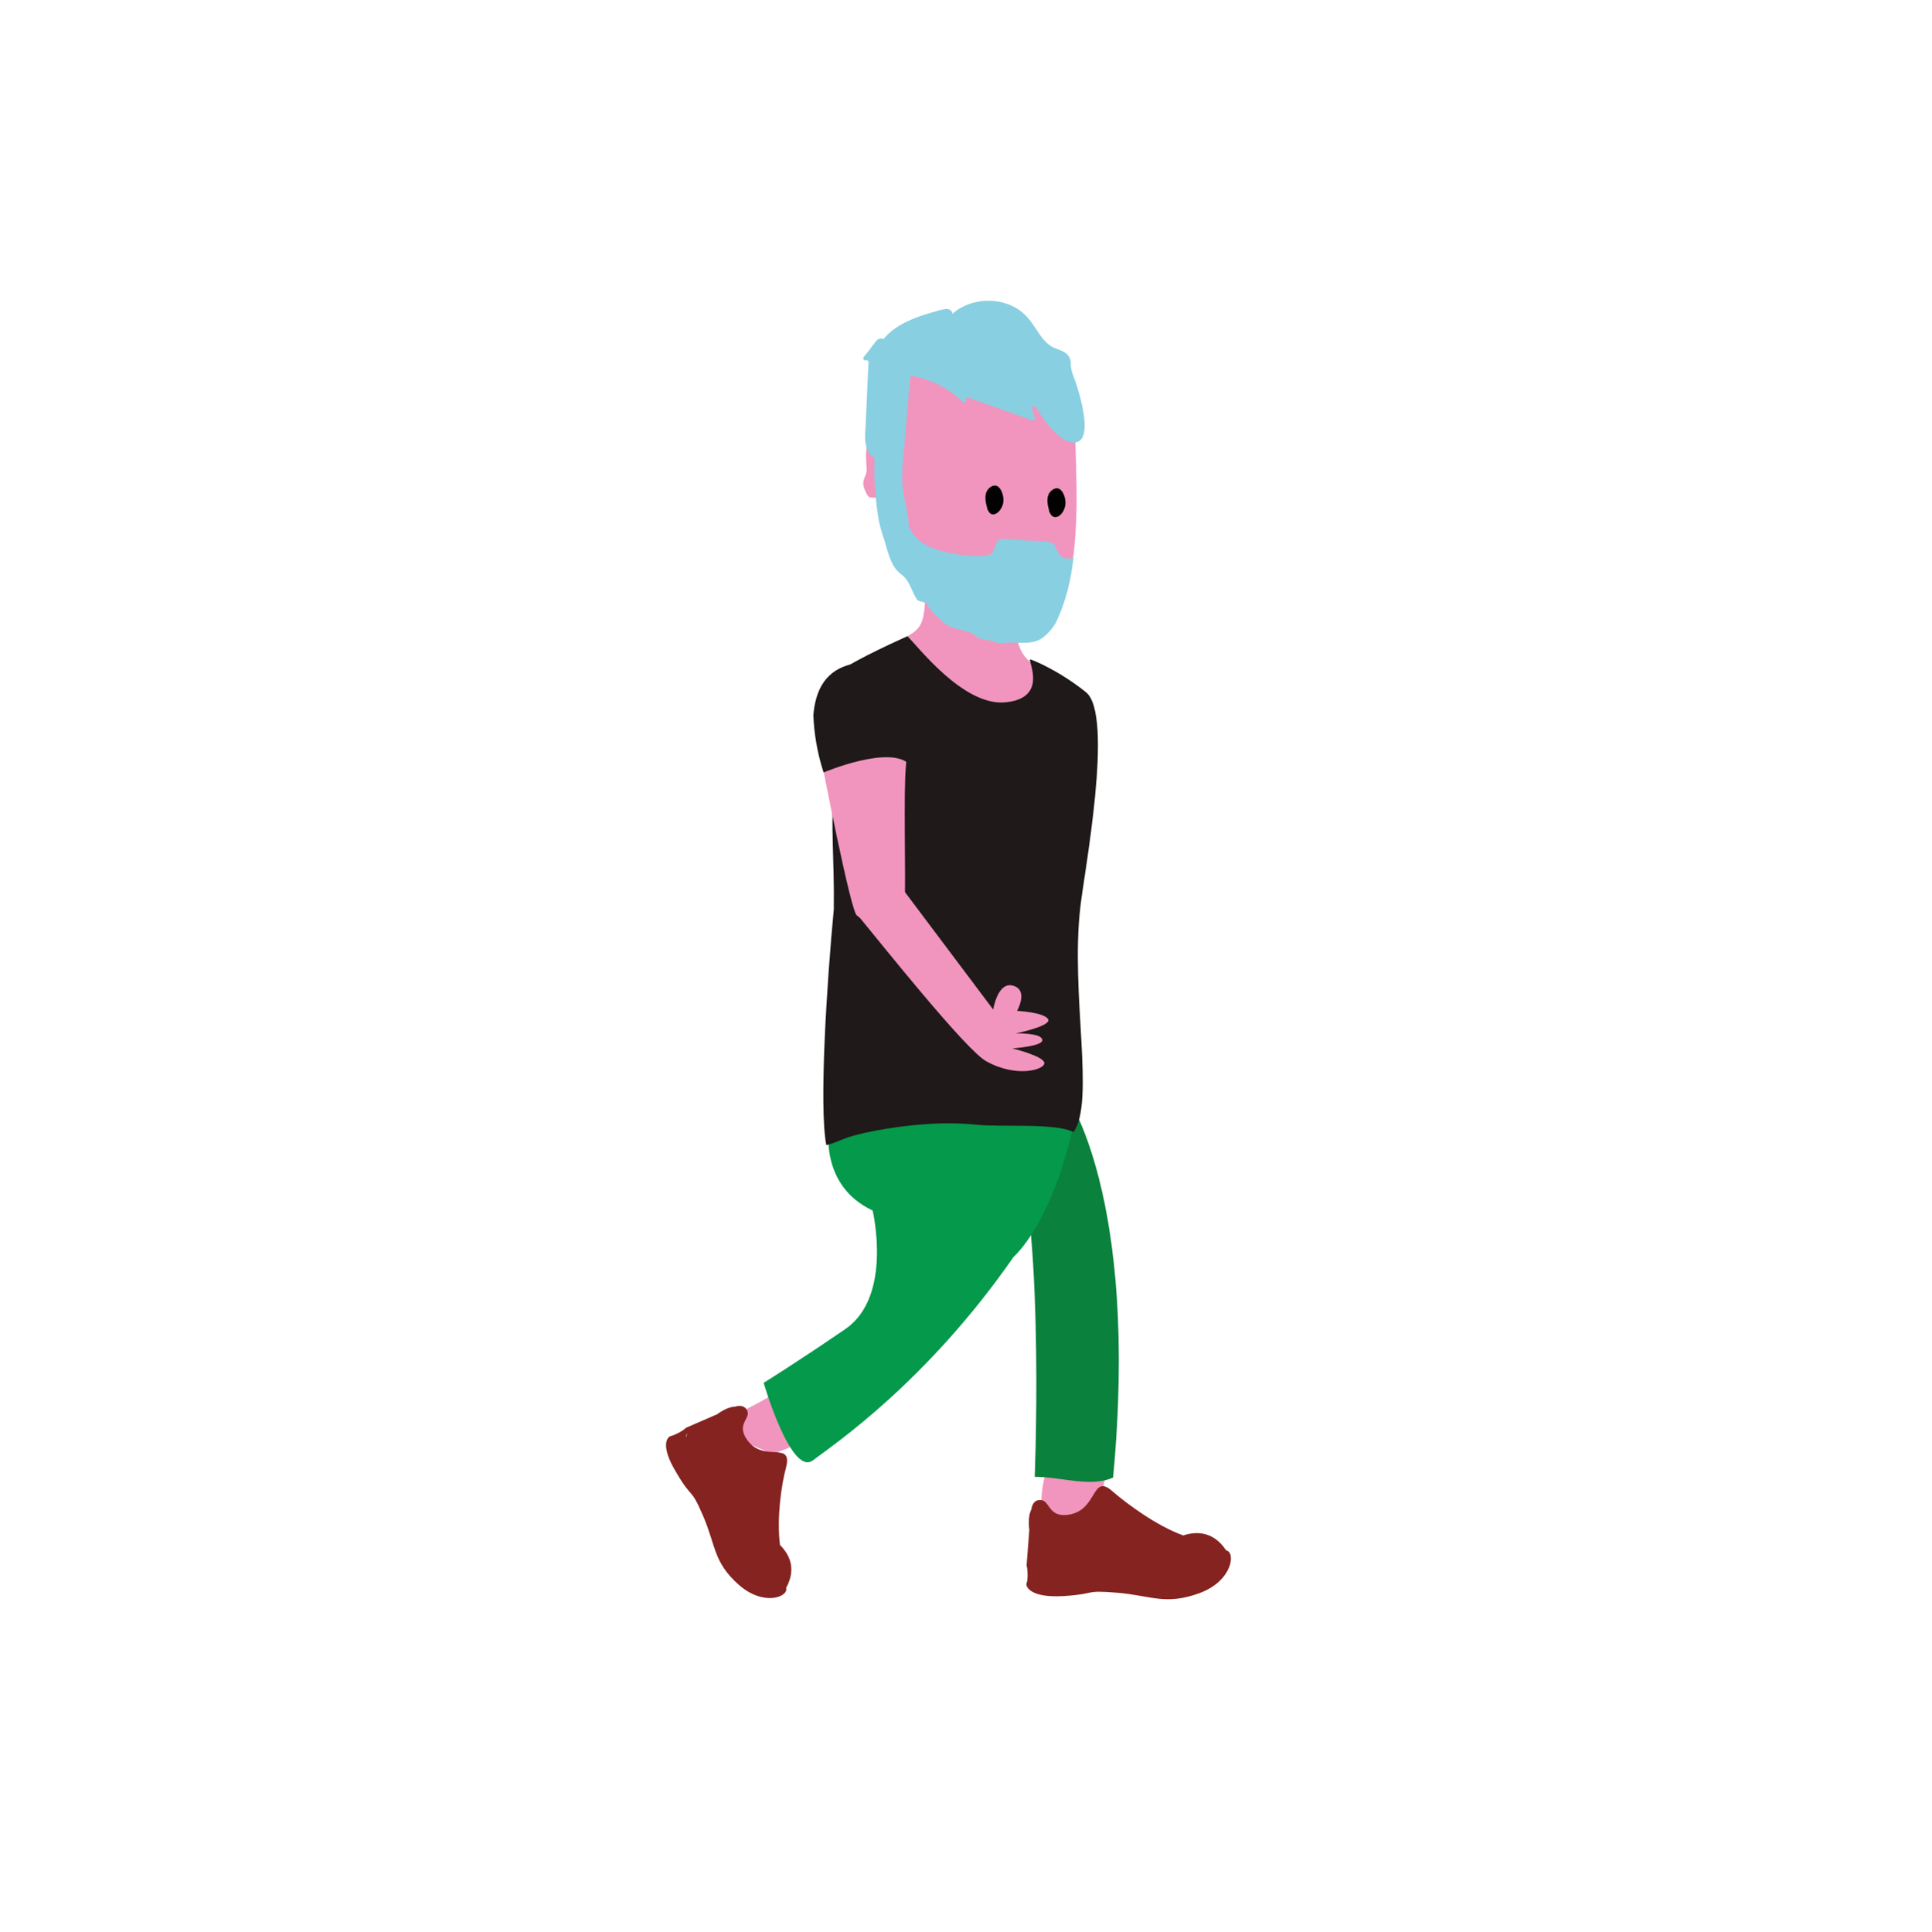
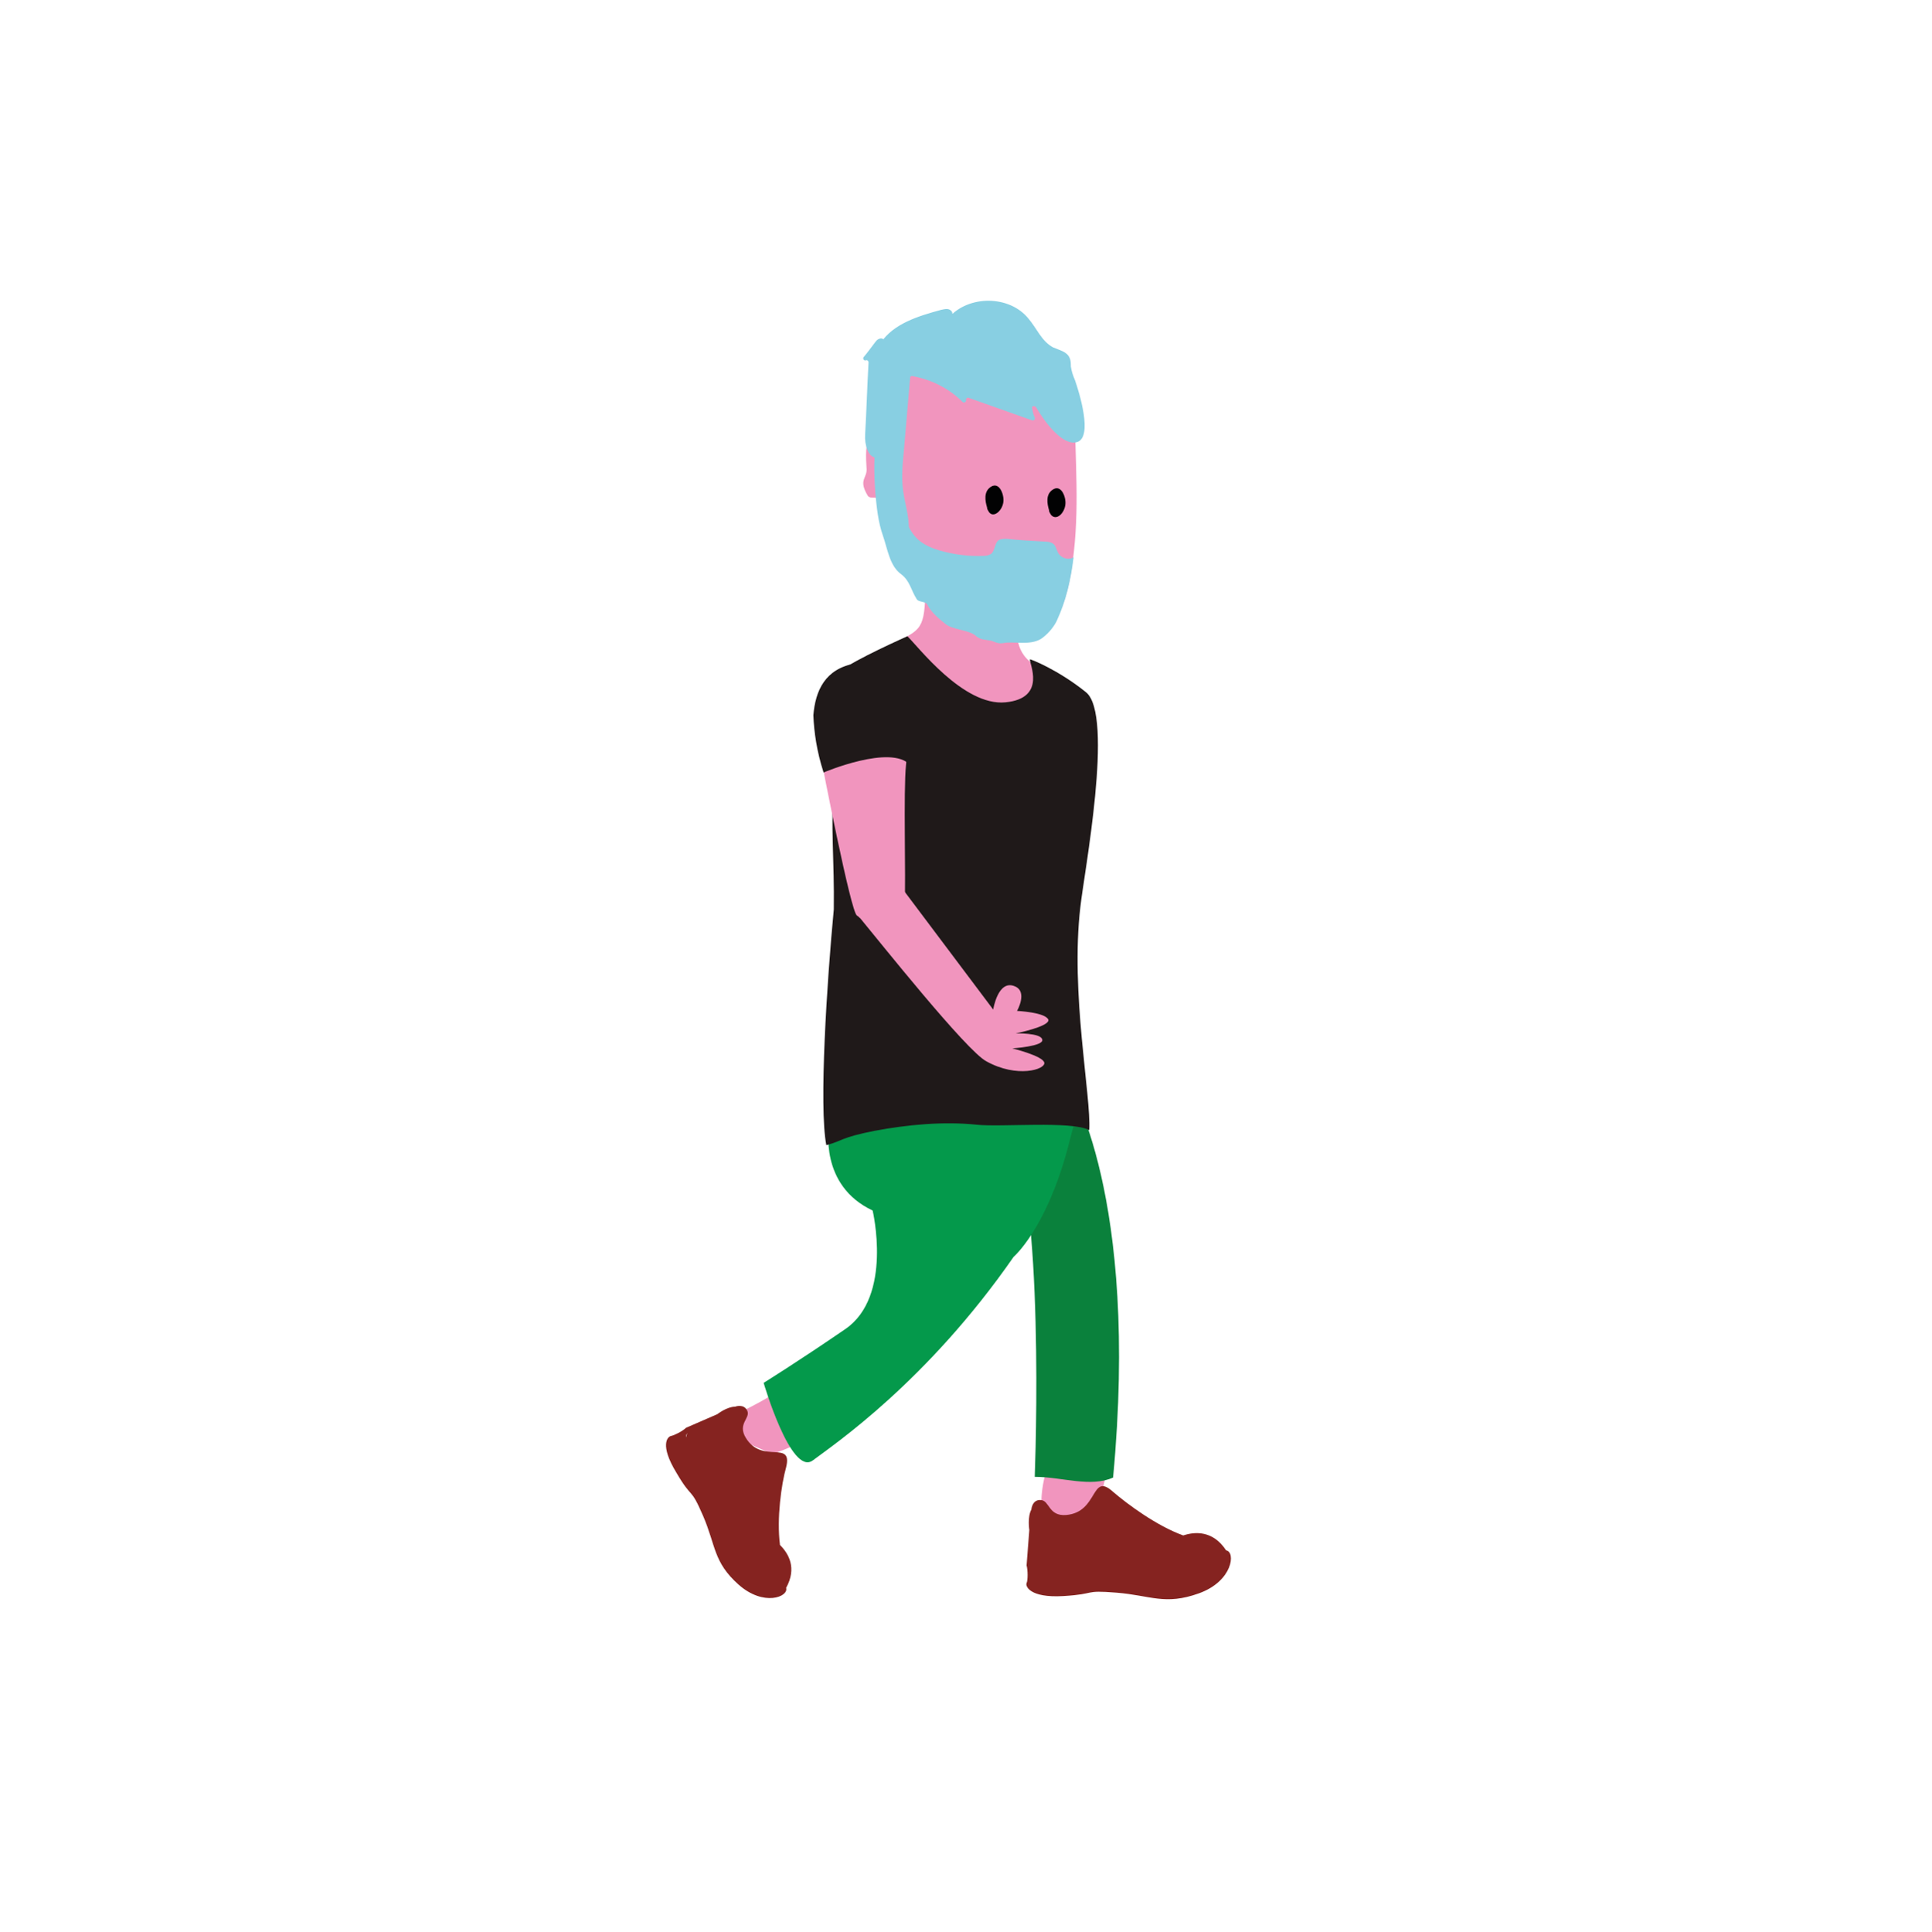
<svg xmlns="http://www.w3.org/2000/svg" version="1.1" id="Capa_1" x="0px" y="0px" viewBox="0 0 283.5 283.5" style="enable-background:new 0 0 283.5 283.5;" xml:space="preserve">
  <style type="text/css">
	.st0{fill:#F195BE;}
	.st1{fill:#852320;}
	.st2{fill:#0A813C;}
	.st3{fill:#88CFE2;}
	.st4{fill:#020203;}
	.st5{fill:#04994B;}
	.st6{fill:#1F1919;}
</style>
  <g>
-     <g>
-       <path class="st0" d="M162.9,215.1c-1.5-0.8-3-0.5-5.4-0.2c-1,0.1-2.2,0.3-3.3,1.1c-0.3,0.2-0.5,0.3-0.8,0.6    c-0.4,1.5-0.8,4.3-0.3,5.9c1,3.2,8.6-1.1,9.4-2.5c0.7-1.1-0.9-0.1-0.4-1.7C161.7,218.6,162.5,216.2,162.9,215.1z" />
-       <path class="st1" d="M180,227.6c-1.9-2.9-4.5-2.8-6.3-2.2c-3.9-1.4-8.2-4.6-10.3-6.4c-3.3-3-2.1,3-6.9,3.4    c-2.6,0.2-2.4-2.1-3.7-2.2c-1.3-0.1-1.4,1.4-1.4,1.4c-0.6,1.1-0.3,3-0.3,3l-0.4,5.2c0.2,0.7,0.2,2.2,0,2.6    c-0.2,0.4,0.4,2.2,5.4,1.9c5-0.3,2.8-0.9,7.8-0.5c5,0.4,7.1,1.9,12.1,0.1C181,232.1,181.4,227.8,180,227.6z M151.6,230    c0.1,0.2,0.3,0.3,0.4,0.4C151.9,230.3,151.7,230.2,151.6,230z" />
-     </g>
-     <path class="st2" d="M151.9,216.8c4,0,8.2,1.6,11.5,0.1c3.9-41.6-7-56.3-7-56.3l-9.2,3.1C153.1,170.7,152.2,208.6,151.9,216.8z" />
-     <path class="st0" d="M121.9,208.9c-1-0.5-1.2,0.6-1.8,0.1c-1.9-1.7-3.2-3.2-4.4-5.3c0,0-0.1,0-0.1,0c-0.1,0-0.2-0.1-0.3-0.2   c-5.2,3.6-10.7,5.5-10.7,5.5s3.3,2.3,8.8,4.4C113.3,213.5,118.6,211.8,121.9,208.9z" />
-     <path class="st0" d="M149.9,87.9c0.5-3.2,2.4-6.2,2.4-9.3c-1.4,0.6-2.6,1.9-3.7,2.8c-1.7,1.4-3.4,2.7-5.2,4.1   c-1.7,1.4-0.4-3.2-2.2-2c-1.1,0.7-4-1.9-5.2-1.3c-0.3,8.5,0.1,9.7-3,11.3c-0.9,2.8-4.4,7.4-5.6,10.1c5.1,3,26.3,8.4,26.9-4.8   C147.9,96.6,149.2,92.3,149.9,87.9z" />
-     <path class="st0" d="M127.2,68.6c-0.4-5.9,1.2-3.3,1.5-6.6c0.2-2.5,0.7-7.7,2.9-9c2.2-1.2,4.7-1.7,7.3-1.8c4.2-0.2,8.5,0.4,12.5,2   c2.3,0.9,4.7,2.4,5.7,4.7c0.7,1.5,0.7,3.1,0.7,4.7c0.2,8,0.7,14.8-0.8,22.7c-0.4,1.9-1.3,5.2-2.7,6.6c-1.9,1.9-4.9,2-7.6,2   c-1.5-0.8-2.8-2.1-4.1-3.2c-1.8-1.5-3.4-3.2-5-4.8c-1.6-1.6-3.2-3.1-4.8-4.7c-0.7-0.8-1.6-1.6-2.5-2.1c0-0.3,0.1-0.5,0.2-0.8   c-1-0.1-1.4-1.3-1.4-2.2c0-1,0.3-2-0.2-2.8c-0.3-0.5-1.1,0-1.5-0.5C125.9,70.3,127.4,70.3,127.2,68.6z" />
-     <path class="st3" d="M151.5,59.9c0.1,0.5,0.2,1,0.4,1.4c0.1,0.2-0.1,0.5-0.4,0.4c-3.1-1.1-6.2-2.2-9.3-3.3   c-0.2-0.1-0.4,0.1-0.4,0.3c0,0,0,0,0,0c0.1,0.3-0.3,0.5-0.5,0.3c-2-2-4.6-3.3-7.4-3.8c-0.2,0-0.3,0.1-0.3,0.3   c-0.3,3.5-0.6,7-0.9,10.5c-0.2,2.1-0.4,4.1-0.1,6.2c0.3,2.1,1.1,4.3,0.7,6.4c0,0.1-0.1,0.2-0.2,0.2c-1.5,0.5-2.7-1.4-3.1-3   c-0.6-2.7-1-5.5-1-8.3c0-0.2-0.1-0.3-0.3-0.3c-1.3,0-1.8-2-1.7-3.4c0.2-3.5,0.3-7.1,0.5-10.6c0-0.2-0.2-0.4-0.4-0.3c0,0,0,0,0,0   c-0.3,0.1-0.5-0.3-0.3-0.5c0.6-0.7,1-1.3,1.7-2.2c0.2-0.3,0.6-0.6,1-0.5s0.1,0.9-0.2,0.6c1.9-2.8,5.5-3.9,8.8-4.8   c0.5-0.1,1.1-0.3,1.5,0.1c0.4,0.3,0.2,1.2-0.3,1c2.9-3.3,8.9-3.3,11.7,0.2c1.2,1.4,1.9,3.3,3.6,4.2c0.9,0.4,2,0.6,2.4,1.5   c0.2,0.4,0.2,0.9,0.2,1.3c0.1,0.7,0.3,1.3,0.6,2c0.6,1.7,2.7,8.4,0.3,9.1c-2.1,0.6-4.7-2.9-6-5.1C151.9,59.5,151.4,59.6,151.5,59.9   z" />
-     <path class="st3" d="M128.5,72.4c0.2,2.1,0.4,4.2,1.1,6.2s1,4.5,2.7,5.7c1.3,1,1.4,2.3,2.3,3.7c0.3,0.4,1.3,0.3,1.5,0.7   c0.6,1.2,1.7,2.1,2.7,2.9c0.9,0.8,3.5,0.9,4.4,1.7c0.2,0.2,0.4,0.3,0.6,0.4c0.6,0.3,1.5,0.2,2.1,0.5c0.5,0.2,0.9,0.3,1.4,0.2   c1.5-0.3,3.8,0.4,5.5-0.6c0.9-0.6,1.8-1.6,2.3-2.6c1.4-3,2.1-6.1,2.5-9.4c-0.8,0.5-1.9,0.1-2.3-0.7c-0.2-0.4-0.3-0.9-0.6-1.2   c-0.3-0.3-0.9-0.4-1.3-0.4c-1.9-0.1-3.7-0.2-5.6-0.4c-0.4,0-0.9,0-1.2,0.2c-0.6,0.4-0.5,1.5-1.1,2c-0.3,0.2-0.7,0.3-1.1,0.3   c-2.2,0.1-4.4-0.2-6.5-0.8c-1-0.3-2-0.7-2.9-1.4c-1.7-1.4-2.3-3.6-2.7-5.7c-0.7-3.8-1-7.8-0.7-11.7c0-0.7-0.3-3-1.6-2   c-0.6,0.5-1,2.8-1.2,3.6C128.2,66.5,128.3,69.5,128.5,72.4z" />
-     <path class="st4" d="M145.2,75.2c-0.1-0.2-0.3-0.4-0.3-0.7c-0.3-1-0.5-2.3,0.5-3c1.3-0.9,2,1.1,1.9,2.1   C147.2,74.9,145.9,76.1,145.2,75.2z" />
-     <path class="st4" d="M154.3,75.6c-0.1-0.2-0.3-0.4-0.3-0.7c-0.3-1-0.5-2.3,0.5-3c1.3-0.9,2,1.1,1.9,2.1   C156.3,75.3,155.1,76.5,154.3,75.6z" />
-     <path class="st1" d="M115.4,233.1c1.6-2.9,0.4-5-0.9-6.3c-0.5-3.9,0.2-8.9,0.9-11.4c1-4.1-3.5-0.4-5.9-4.3c-1.3-2.1,0.7-2.9,0.2-4   c-0.5-1.1-1.8-0.6-1.8-0.6c-1.2,0-2.6,1.1-2.6,1.1l-4.6,2c-0.5,0.5-1.7,1.1-2.2,1.2c-0.5,0.1-1.7,1.3,0.8,5.4   c2.4,4.1,2,1.9,3.9,6.3c1.9,4.4,1.5,6.8,5.2,10.1C112.1,235.9,115.8,234.4,115.4,233.1z M100.9,210.4c-0.1,0.2-0.1,0.4-0.2,0.6   C100.7,210.7,100.8,210.5,100.9,210.4z" />
-     <path class="st5" d="M128.1,177.7c0,0,3,12.6-4,17.4s-12,7.9-12,7.9s4,13.7,7.2,11.4c3.2-2.4,16.8-11.6,29.5-29.9   c0,0,4.7-4,7.9-15.8c3.1-11.8,1.4-5.6,1.4-5.6l-36.4,2.3C121.7,165.4,120.2,174,128.1,177.7z" />
-     <path class="st6" d="M159.4,101.6c-4.1-3.3-8.2-4.9-8.2-4.8c-0.2,0.4,2.6,5.7-3.6,6.3c-6.2,0.6-12.9-8.3-14.4-9.7   c0,0-8.1,3.6-9.6,5c-2.9,5.8-0.7,10.6-1.2,16.9c-0.5,5.7,0.1,11.1,0,18.2c-1,10.5-2.2,28.9-1.1,34.6c2.4-0.6,2-1.1,7.1-2.1   c4.8-0.9,10.1-1.4,14.9-0.9c3.6,0.4,11.7-0.3,14.3,1.1c3.2-4.6-0.5-20.4,1-33.1C159.1,128.4,163.6,104.9,159.4,101.6z" />
-     <path class="st0" d="M120.5,110.8l0.1,0.9c0,0,4.3,22.3,5.2,22.7c1.8,1.4,2.5,1,4.5,0.2c0.5-0.2,2-1.3,2.5-1.7   c0.2-4.2-0.2-16.7,0.2-20.6C133.8,106.7,120.5,110.8,120.5,110.8z" />
-     <path class="st0" d="M149.3,148.4c0,0,1.6-2.8-0.3-3.6c-2.5-1.1-3.2,3.4-3.2,3.4l-13.9-18.5c-2.3-1.1-5.6,2.2-5.8,4.9   c0,0,0,0.1,0.1,0.1c2.9,3.5,15.7,19.6,18.6,21.1c4.5,2.5,8.7,1.2,8.5,0.2c-0.2-1-4.7-2.1-4.7-2.1s4.7-0.3,4.4-1.3   c-0.2-1-3.9-0.9-3.9-0.9s5-1,4.8-2C153.5,148.6,149.3,148.4,149.3,148.4z" />
-     <path class="st6" d="M125.5,97.4c-4.4,0.8-5.8,4-6.1,7.6c0.1,2.5,0.5,5.3,1.5,8.4c0,0,9.9-4.2,12.7-1.1c1.5,1.7,1.8-4.7,0.1-11   C131.9,98.7,128.7,96.9,125.5,97.4z" />
+     <path class="st0" d="M162.9,215.1c-1.5-0.8-3-0.5-5.4-0.2c-1,0.1-2.2,0.3-3.3,1.1c-0.3,0.2-0.5,0.3-0.8,0.6   c-0.4,1.5-0.8,4.3-0.3,5.9c1,3.2,8.6-1.1,9.4-2.5c0.7-1.1-0.9-0.1-0.4-1.7C161.7,218.6,162.5,216.2,162.9,215.1z" />
+     <path class="st1" d="M180,227.6c-1.9-2.9-4.5-2.8-6.3-2.2c-3.9-1.4-8.2-4.6-10.3-6.4c-3.3-3-2.1,3-6.9,3.4   c-2.6,0.2-2.4-2.1-3.7-2.2c-1.3-0.1-1.4,1.4-1.4,1.4c-0.6,1.1-0.3,3-0.3,3l-0.4,5.2c0.2,0.7,0.2,2.2,0,2.6   c-0.2,0.4,0.4,2.2,5.4,1.9s2.8-0.9,7.8-0.5s7.1,1.9,12.1,0.1C181,232.1,181.4,227.8,180,227.6z M151.6,230c0.1,0.2,0.3,0.3,0.4,0.4   C151.9,230.3,151.7,230.2,151.6,230z" />
  </g>
+   <path class="st2" d="M151.9,216.8c4,0,8.2,1.6,11.5,0.1c3.9-41.6-6.5-57.7-6.5-57.7l-9.7,4.5C153.1,170.7,152.2,208.6,151.9,216.8z" />
+   <path class="st0" d="M121.9,208.9c-1-0.5-1.2,0.6-1.8,0.1c-1.9-1.7-3.2-3.2-4.4-5.3h-0.1c-0.1,0-0.2-0.1-0.3-0.2  c-5.2,3.6-10.7,5.5-10.7,5.5s3.3,2.3,8.8,4.4C113.3,213.5,118.6,211.8,121.9,208.9z" />
+   <path class="st0" d="M149.9,87.9c0.5-3.2,2.4-6.2,2.4-9.3c-1.4,0.6-2.6,1.9-3.7,2.8c-1.7,1.4-3.4,2.7-5.2,4.1  c-1.7,1.4-0.4-3.2-2.2-2c-1.1,0.7-4-1.9-5.2-1.3c-0.3,8.5,0.1,9.7-3,11.3c-0.9,2.8-4.4,7.4-5.6,10.1c5.1,3,26.3,8.4,26.9-4.8  C147.9,96.6,149.2,92.3,149.9,87.9z" />
+   <path class="st0" d="M127.2,68.6c-0.4-5.9,1.2-3.3,1.5-6.6c0.2-2.5,0.7-7.7,2.9-9c2.2-1.2,4.7-1.7,7.3-1.8c4.2-0.2,8.5,0.4,12.5,2  c2.3,0.9,4.7,2.4,5.7,4.7c0.7,1.5,0.7,3.1,0.7,4.7c0.2,8,0.7,14.8-0.8,22.7c-0.4,1.9-1.3,5.2-2.7,6.6c-1.9,1.9-4.9,2-7.6,2  c-1.5-0.8-2.8-2.1-4.1-3.2c-1.8-1.5-3.4-3.2-5-4.8c-1.6-1.6-3.2-3.1-4.8-4.7c-0.7-0.8-1.6-1.6-2.5-2.1c0-0.3,0.1-0.5,0.2-0.8  c-1-0.1-1.4-1.3-1.4-2.2c0-1,0.3-2-0.2-2.8c-0.3-0.5-1.1,0-1.5-0.5C125.9,70.3,127.4,70.3,127.2,68.6z" />
+   <path class="st3" d="M151.5,59.9c0.1,0.5,0.2,1,0.4,1.4c0.1,0.2-0.1,0.5-0.4,0.4c-3.1-1.1-6.2-2.2-9.3-3.3c-0.2-0.1-0.4,0.1-0.4,0.3  l0,0c0.1,0.3-0.3,0.5-0.5,0.3c-2-2-4.6-3.3-7.4-3.8c-0.2,0-0.3,0.1-0.3,0.3c-0.3,3.5-0.6,7-0.9,10.5c-0.2,2.1-0.4,4.1-0.1,6.2  c0.3,2.1,1.1,4.3,0.7,6.4c0,0.1-0.1,0.2-0.2,0.2c-1.5,0.5-2.7-1.4-3.1-3c-0.6-2.7-1-5.5-1-8.3c0-0.2-0.1-0.3-0.3-0.3  c-1.3,0-1.8-2-1.7-3.4c0.2-3.5,0.3-7.1,0.5-10.6c0-0.2-0.2-0.4-0.4-0.3l0,0c-0.3,0.1-0.5-0.3-0.3-0.5c0.6-0.7,1-1.3,1.7-2.2  c0.2-0.3,0.6-0.6,1-0.5s0.1,0.9-0.2,0.6c1.9-2.8,5.5-3.9,8.8-4.8c0.5-0.1,1.1-0.3,1.5,0.1c0.4,0.3,0.2,1.2-0.3,1  c2.9-3.3,8.9-3.3,11.7,0.2c1.2,1.4,1.9,3.3,3.6,4.2c0.9,0.4,2,0.6,2.4,1.5c0.2,0.4,0.2,0.9,0.2,1.3c0.1,0.7,0.3,1.3,0.6,2  c0.6,1.7,2.7,8.4,0.3,9.1c-2.1,0.6-4.7-2.9-6-5.1C151.9,59.5,151.4,59.6,151.5,59.9z" />
+   <path class="st3" d="M128.5,72.4c0.2,2.1,0.4,4.2,1.1,6.2s1,4.5,2.7,5.7c1.3,1,1.4,2.3,2.3,3.7c0.3,0.4,1.3,0.3,1.5,0.7  c0.6,1.2,1.7,2.1,2.7,2.9c0.9,0.8,3.5,0.9,4.4,1.7c0.2,0.2,0.4,0.3,0.6,0.4c0.6,0.3,1.5,0.2,2.1,0.5c0.5,0.2,0.9,0.3,1.4,0.2  c1.5-0.3,3.8,0.4,5.5-0.6c0.9-0.6,1.8-1.6,2.3-2.6c1.4-3,2.1-6.1,2.5-9.4c-0.8,0.5-1.9,0.1-2.3-0.7c-0.2-0.4-0.3-0.9-0.6-1.2  c-0.3-0.3-0.9-0.4-1.3-0.4c-1.9-0.1-3.7-0.2-5.6-0.4c-0.4,0-0.9,0-1.2,0.2c-0.6,0.4-0.5,1.5-1.1,2c-0.3,0.2-0.7,0.3-1.1,0.3  c-2.2,0.1-4.4-0.2-6.5-0.8c-1-0.3-2-0.7-2.9-1.4c-1.7-1.4-2.3-3.6-2.7-5.7c-0.7-3.8-1-7.8-0.7-11.7c0-0.7-0.3-3-1.6-2  c-0.6,0.5-1,2.8-1.2,3.6C128.2,66.5,128.3,69.5,128.5,72.4z" />
+   <path class="st4" d="M145.2,75.2c-0.1-0.2-0.3-0.4-0.3-0.7c-0.3-1-0.5-2.3,0.5-3c1.3-0.9,2,1.1,1.9,2.1  C147.2,74.9,145.9,76.1,145.2,75.2z" />
+   <path class="st4" d="M154.3,75.6c-0.1-0.2-0.3-0.4-0.3-0.7c-0.3-1-0.5-2.3,0.5-3c1.3-0.9,2,1.1,1.9,2.1  C156.3,75.3,155.1,76.5,154.3,75.6z" />
+   <path class="st1" d="M115.4,233.1c1.6-2.9,0.4-5-0.9-6.3c-0.5-3.9,0.2-8.9,0.9-11.4c1-4.1-3.5-0.4-5.9-4.3c-1.3-2.1,0.7-2.9,0.2-4  s-1.8-0.6-1.8-0.6c-1.2,0-2.6,1.1-2.6,1.1l-4.6,2c-0.5,0.5-1.7,1.1-2.2,1.2c-0.5,0.1-1.7,1.3,0.8,5.4c2.4,4.1,2,1.9,3.9,6.3  c1.9,4.4,1.5,6.8,5.2,10.1C112.1,235.9,115.8,234.4,115.4,233.1z M100.9,210.4c-0.1,0.2-0.1,0.4-0.2,0.6  C100.7,210.7,100.8,210.5,100.9,210.4z" />
+   <path class="st5" d="M128.1,177.7c0,0,3,12.6-4,17.4s-12,7.9-12,7.9s4,13.7,7.2,11.4c3.2-2.4,16.8-11.6,29.5-29.9  c0,0,4.7-4,7.9-15.8c3.1-11.8,1.4-5.6,1.4-5.6l-36.4,2.3C121.7,165.4,120.2,174,128.1,177.7z" />
+   <path class="st6" d="M159.4,101.6c-4.1-3.3-8.2-4.9-8.2-4.8c-0.2,0.4,2.6,5.7-3.6,6.3c-6.2,0.6-12.9-8.3-14.4-9.7c0,0-8.1,3.6-9.6,5  c-2.9,5.8-0.7,10.6-1.2,16.9c-0.5,5.7,0.1,11.1,0,18.2c-1,10.5-2.2,28.9-1.1,34.6c2.4-0.6,2-1.1,7.1-2.1c4.8-0.9,10.1-1.4,14.9-0.9  c3.6,0.4,14-0.6,16.6,0.8c0.3-5-2.8-20.1-1.3-32.8C159.1,128.4,163.6,104.9,159.4,101.6z" />
+   <path class="st0" d="M120.5,110.8l0.1,0.9c0,0,4.3,22.3,5.2,22.7c1.8,1.4,2.5,1,4.5,0.2c0.5-0.2,2-1.3,2.5-1.7  c0.2-4.2-0.2-16.7,0.2-20.6C133.8,106.7,120.5,110.8,120.5,110.8z" />
+   <path class="st0" d="M149.3,148.4c0,0,1.6-2.8-0.3-3.6c-2.5-1.1-3.2,3.4-3.2,3.4l-13.9-18.5c-2.3-1.1-5.6,2.2-5.8,4.9  c0,0,0,0.1,0.1,0.1c2.9,3.5,15.7,19.6,18.6,21.1c4.5,2.5,8.7,1.2,8.5,0.2s-4.7-2.1-4.7-2.1s4.7-0.3,4.4-1.3c-0.2-1-3.9-0.9-3.9-0.9  s5-1,4.8-2C153.5,148.6,149.3,148.4,149.3,148.4z" />
+   <path class="st6" d="M125.5,97.4c-4.4,0.8-5.8,4-6.1,7.6c0.1,2.5,0.5,5.3,1.5,8.4c0,0,9.9-4.2,12.7-1.1c1.5,1.7,1.8-4.7,0.1-11  C131.9,98.7,128.7,96.9,125.5,97.4z" />
</svg>
